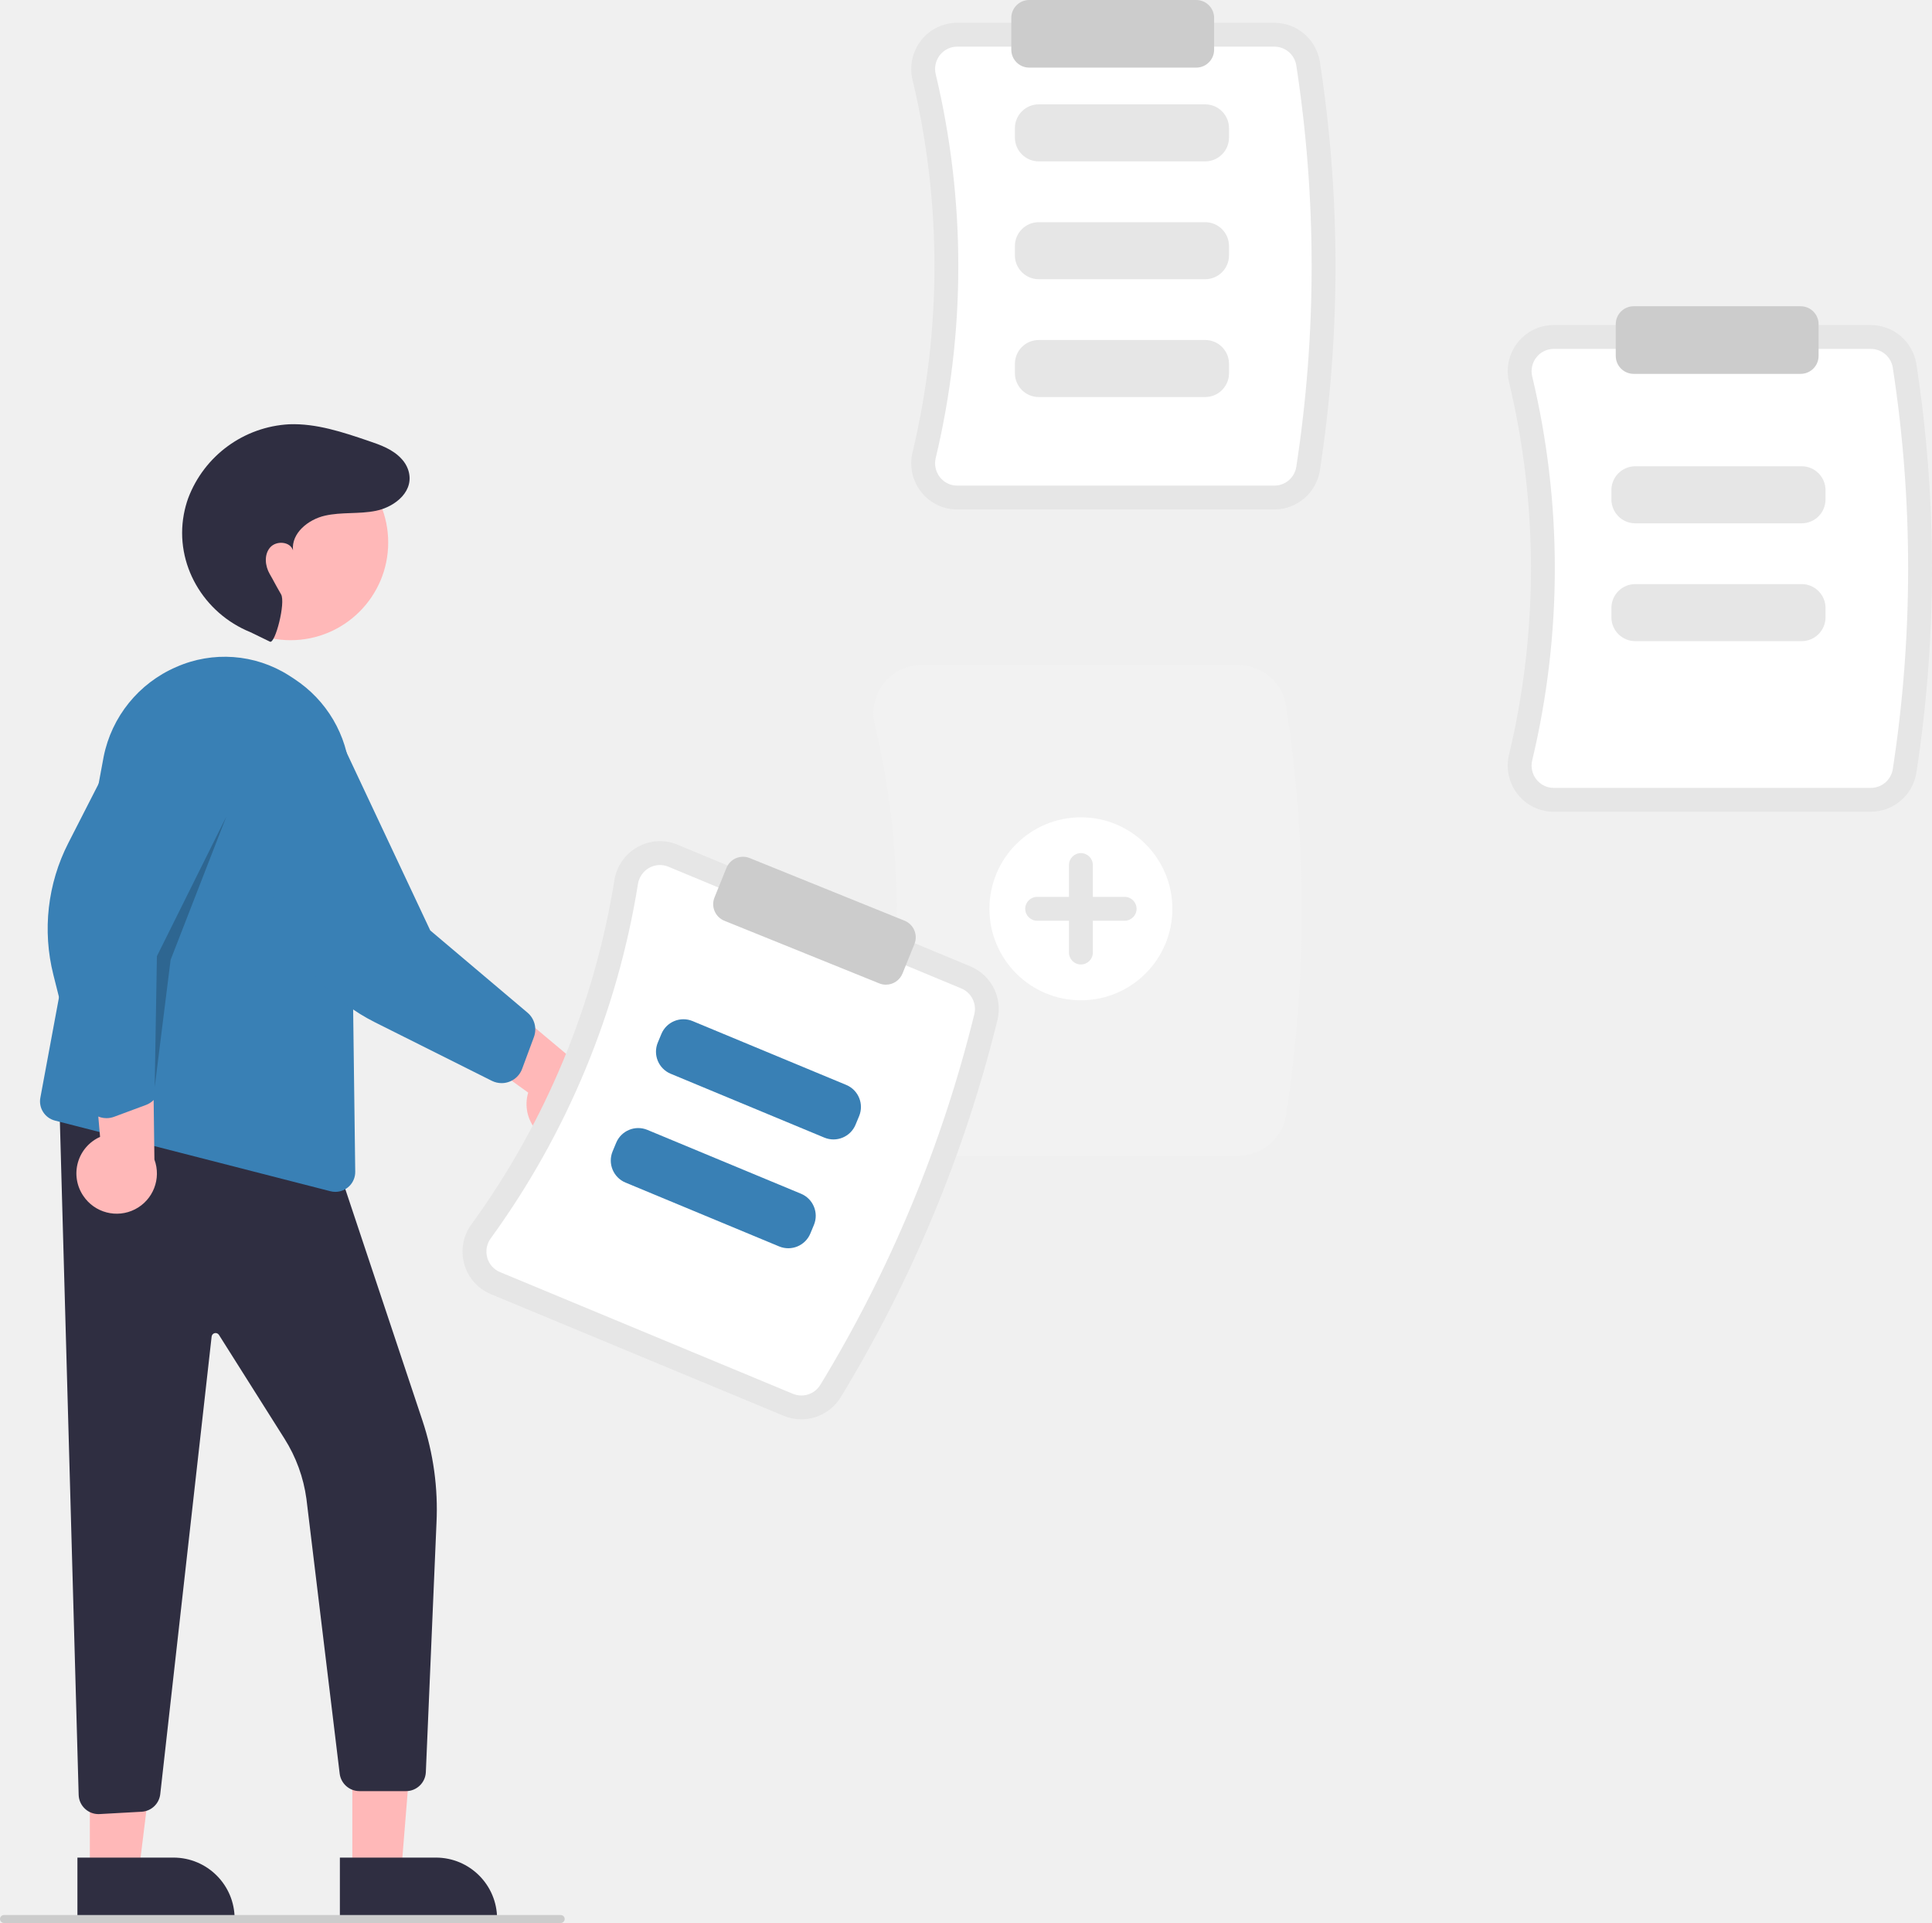
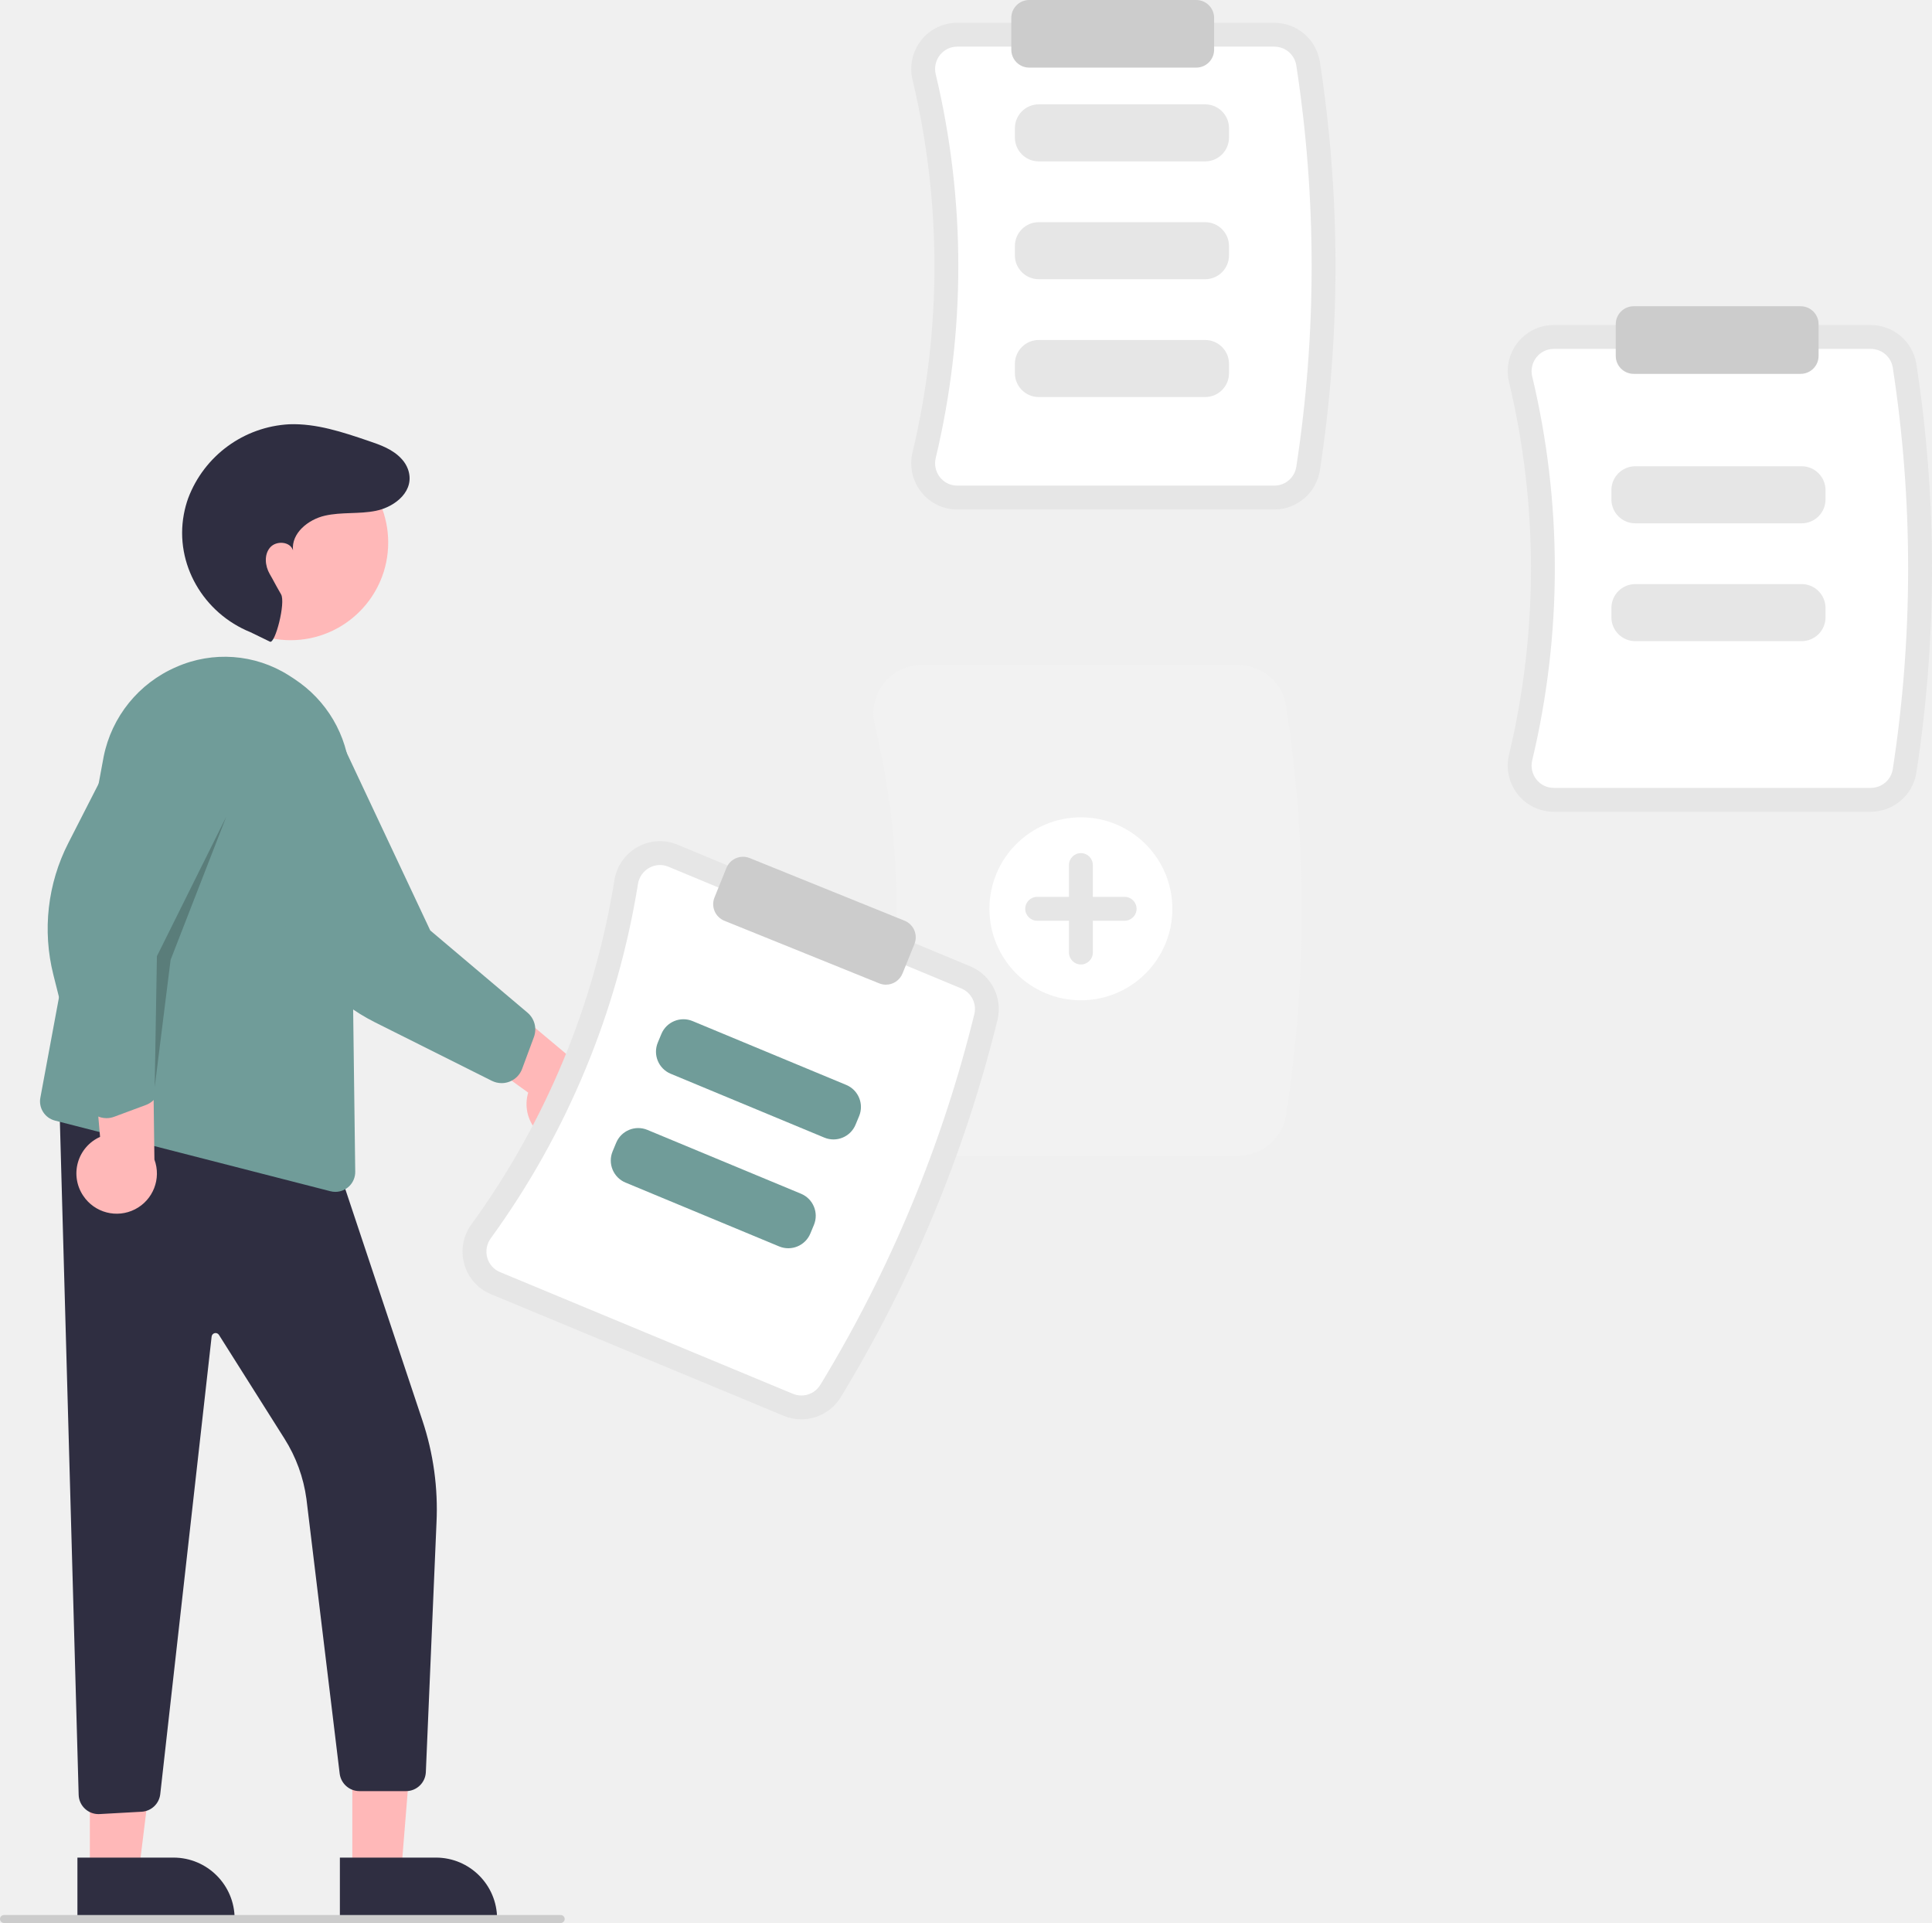
<svg xmlns="http://www.w3.org/2000/svg" data-name="Layer 1" width="485.834" height="483.5" viewBox="0 0 485.834 483.5">
  <path d="M677.542,336.347H597.8a11.478,11.478,0,0,1-9.066-4.394h0a11.622,11.622,0,0,1-2.177-9.968,201.631,201.631,0,0,0-0-93.647,11.624,11.624,0,0,1,2.177-9.967,11.478,11.478,0,0,1,9.066-4.394h79.741a11.623,11.623,0,0,1,11.439,9.755,337.961,337.961,0,0,1,0,102.858A11.623,11.623,0,0,1,677.542,336.347Z" transform="translate(-357.0831 -208.25)" fill="#e6e6e6" />
  <path d="M597.8,219.978a5.513,5.513,0,0,0-4.354,2.108,5.659,5.659,0,0,0-1.054,4.854,207.656,207.656,0,0,1,0,96.445,5.656,5.656,0,0,0,1.053,4.853l0.0 0a5.511,5.511,0,0,0,4.354,2.109h79.741a5.582,5.582,0,0,0,5.509-4.667,331.985,331.985,0,0,0,0-101.035,5.582,5.582,0,0,0-5.509-4.667Z" transform="translate(-357.0831 -208.25)" fill="#fff" />
  <path d="M660.141,248.829h-41.845a6.006,6.006,0,0,1-6-6v-2.345a6.006,6.006,0,0,1,6-6h41.845a6.006,6.006,0,0,1,6,6V242.829A6.006,6.006,0,0,1,660.141,248.829Z" transform="translate(-357.0831 -208.25)" fill="#e6e6e6" />
  <path d="M660.141,278.454h-41.845a6.006,6.006,0,0,1-6-6V270.11a6.006,6.006,0,0,1,6-6h41.845a6.006,6.006,0,0,1,6,6v2.345A6.006,6.006,0,0,1,660.141,278.454Z" transform="translate(-357.0831 -208.25)" fill="#e6e6e6" />
  <path d="M660.141,308.08h-41.845a6.006,6.006,0,0,1-6-6v-2.345a6.006,6.006,0,0,1,6-6h41.845a6.006,6.006,0,0,1,6,6v2.345A6.006,6.006,0,0,1,660.141,308.08Z" transform="translate(-357.0831 -208.25)" fill="#e6e6e6" />
  <path d="M827.542,412.347H747.8a11.478,11.478,0,0,1-9.066-4.394h0a11.622,11.622,0,0,1-2.177-9.968,201.631,201.631,0,0,0-0-93.647,11.624,11.624,0,0,1,2.177-9.967,11.478,11.478,0,0,1,9.066-4.394h79.741a11.623,11.623,0,0,1,11.439,9.755,337.961,337.961,0,0,1,0,102.858A11.623,11.623,0,0,1,827.542,412.347Z" transform="translate(-357.0831 -208.25)" fill="#e6e6e6" />
  <path d="M747.8,295.978a5.513,5.513,0,0,0-4.354,2.108,5.659,5.659,0,0,0-1.054,4.854,207.656,207.656,0,0,1,0,96.445,5.656,5.656,0,0,0,1.053,4.853l0.0 0a5.511,5.511,0,0,0,4.354,2.109h79.741a5.582,5.582,0,0,0,5.509-4.667,331.985,331.985,0,0,0,0-101.035,5.582,5.582,0,0,0-5.509-4.667Z" transform="translate(-357.0831 -208.25)" fill="#fff" />
  <path d="M668.542,498.847H588.8a11.975,11.975,0,0,1-9.458-4.584,12.119,12.119,0,0,1-2.27-10.394,201.131,201.131,0,0,0-0-93.414,12.121,12.121,0,0,1,2.27-10.394,11.976,11.976,0,0,1,9.459-4.584h79.741a12.127,12.127,0,0,1,11.933,10.179,338.459,338.459,0,0,1,0,103.011A12.127,12.127,0,0,1,668.542,498.847Z" transform="translate(-357.0831 -208.25)" fill="#f2f2f2" />
  <path d="M810.141,339.829h-41.845a6.006,6.006,0,0,1-6-6v-2.345a6.006,6.006,0,0,1,6-6h41.845a6.006,6.006,0,0,1,6,6V333.829A6.006,6.006,0,0,1,810.141,339.829Z" transform="translate(-357.0831 -208.25)" fill="#e6e6e6" />
  <path d="M810.141,369.454h-41.845a6.006,6.006,0,0,1-6-6V361.11a6.006,6.006,0,0,1,6-6h41.845a6.006,6.006,0,0,1,6,6v2.345A6.006,6.006,0,0,1,810.141,369.454Z" transform="translate(-357.0831 -208.25)" fill="#e6e6e6" />
  <circle cx="271.811" cy="228.5" r="23" fill="#fff" />
  <path d="M639.894,433.75h-8v-8a3,3,0,0,0-6,0v8h-8a3,3,0,0,0,0,6h8v8a3,3,0,0,0,6,0v-8h8a3,3,0,0,0,0-6Z" transform="translate(-357.0831 -208.25)" fill="#e6e6e6" />
  <path d="M657.894,225.25h-42a4.505,4.505,0,0,1-4.5-4.5v-8a4.505,4.505,0,0,1,4.5-4.5h42a4.505,4.505,0,0,1,4.5,4.5v8A4.505,4.505,0,0,1,657.894,225.25Z" transform="translate(-357.0831 -208.25)" fill="#ccc" />
  <path d="M809.894,302.25h-42a4.505,4.505,0,0,1-4.5-4.5v-8a4.505,4.505,0,0,1,4.5-4.5h42a4.505,4.505,0,0,1,4.5,4.5v8A4.505,4.505,0,0,1,809.894,302.25Z" transform="translate(-357.0831 -208.25)" fill="#ccc" />
  <polygon points="88.596 471.061 100.856 471.061 104.689 423.773 88.594 423.773 88.596 471.061" fill="#ffb8b8" />
  <path d="M442.552,675.308l24.144-.001h.001a15.386,15.386,0,0,1,15.386,15.386v.5l-39.531.001Z" transform="translate(-357.0831 -208.25)" fill="#2f2e41" />
  <polygon points="22.596 471.061 34.856 471.061 40.689 423.773 22.594 423.773 22.596 471.061" fill="#ffb8b8" />
  <path d="M376.552,675.308l24.144-.001h.001a15.386,15.386,0,0,1,15.386,15.386v.5l-39.531.001Z" transform="translate(-357.0831 -208.25)" fill="#2f2e41" />
  <path d="M381.854,664.373a4.981,4.981,0,0,1-3.375-1.318h0a4.961,4.961,0,0,1-1.616-3.537L371.947,483.304l69.811,17.452,21.54,64.618a70.461,70.461,0,0,1,3.545,25.824l-2.675,62.637a4.996,4.996,0,0,1-4.994,4.759h-11.709a5.023,5.023,0,0,1-4.955-4.33l-8.369-69.142a37.823,37.823,0,0,0-5.532-15.164l-16.469-26.076a1,1,0,0,0-1.838.41L397.378,659.38a4.993,4.993,0,0,1-4.687,4.396l-10.552.587C382.044,664.369,381.949,664.373,381.854,664.373Z" transform="translate(-357.0831 -208.25)" fill="#2f2e41" />
  <circle cx="73.058" cy="136.406" r="24.561" fill="#ffb8b8" />
-   <path d="M441.424,507.922a5.076,5.076,0,0,1-1.253-.159H440.17l-69.264-17.76a4.998,4.998,0,0,1-3.663-5.815L383.15,398.497a31.214,31.214,0,0,1,18.25-22.54,30.113,30.113,0,0,1,28.266,2.075c.97.605,1.947,1.265,2.903,1.961a30.96,30.96,0,0,1,12.579,24.529l1.265,98.329a5.007,5.007,0,0,1-4.988,5.071Z" transform="translate(-357.0831 -208.25)" fill="#3980b5" />
+   <path d="M441.424,507.922a5.076,5.076,0,0,1-1.253-.159H440.17l-69.264-17.76a4.998,4.998,0,0,1-3.663-5.815L383.15,398.497a31.214,31.214,0,0,1,18.25-22.54,30.113,30.113,0,0,1,28.266,2.075c.97.605,1.947,1.265,2.903,1.961a30.96,30.96,0,0,1,12.579,24.529l1.265,98.329a5.007,5.007,0,0,1-4.988,5.071Z" transform="translate(-357.0831 -208.25)" fill="#709c99" />
  <path d="M378.032,508.93a10.056,10.056,0,0,1,4.214-14.832l-3.081-35.602,16.326,8.848.423,32.452a10.11,10.11,0,0,1-17.882,9.134Z" transform="translate(-357.0831 -208.25)" fill="#ffb8b8" />
-   <path d="M383.865,489.389a5.532,5.532,0,0,1-1.366-.173,5.496,5.496,0,0,1-3.972-3.986l-8.023-31.884a47.37,47.37,0,0,1,3.761-33.135l16.809-32.882a15.541,15.541,0,0,1,18.808-11.019,15.356,15.356,0,0,1,9.475,7.101,15.567,15.567,0,0,1,1.654,11.913l-23.927,53.506.284,32.036a5.519,5.519,0,0,1-3.584,5.205l-8.007,2.974A5.48,5.48,0,0,1,383.865,489.389Z" transform="translate(-357.0831 -208.25)" fill="#3980b5" />
+   <path d="M383.865,489.389a5.532,5.532,0,0,1-1.366-.173,5.496,5.496,0,0,1-3.972-3.986l-8.023-31.884a47.37,47.37,0,0,1,3.761-33.135l16.809-32.882a15.541,15.541,0,0,1,18.808-11.019,15.356,15.356,0,0,1,9.475,7.101,15.567,15.567,0,0,1,1.654,11.913l-23.927,53.506.284,32.036a5.519,5.519,0,0,1-3.584,5.205l-8.007,2.974A5.48,5.48,0,0,1,383.865,489.389Z" transform="translate(-357.0831 -208.25)" fill="#709c99" />
  <path d="M498.401,495.835a10.056,10.056,0,0,1-8.493-12.87l-28.993-20.889,17.357-6.602,24.872,20.849a10.11,10.11,0,0,1-4.742,19.512Z" transform="translate(-357.0831 -208.25)" fill="#ffb8b8" />
-   <path d="M483.223,480.581a5.522,5.522,0,0,1-2.463-.582L451.361,465.282a47.381,47.381,0,0,1-22.661-24.465L414.743,406.626a15.544,15.544,0,0,1,3.918-21.444,15.352,15.352,0,0,1,11.59-2.543,15.57,15.57,0,0,1,10.081,6.512l24.945,53.04L489.743,462.873a5.518,5.518,0,0,1,1.607,6.112l-2.97,8.008a5.474,5.474,0,0,1-2.007,2.596,5.497,5.497,0,0,1-3.15.992Z" transform="translate(-357.0831 -208.25)" fill="#3980b5" />
+   <path d="M483.223,480.581a5.522,5.522,0,0,1-2.463-.582L451.361,465.282a47.381,47.381,0,0,1-22.661-24.465L414.743,406.626a15.544,15.544,0,0,1,3.918-21.444,15.352,15.352,0,0,1,11.59-2.543,15.57,15.57,0,0,1,10.081,6.512l24.945,53.04L489.743,462.873a5.518,5.518,0,0,1,1.607,6.112l-2.97,8.008a5.474,5.474,0,0,1-2.007,2.596,5.497,5.497,0,0,1-3.15.992Z" transform="translate(-357.0831 -208.25)" fill="#709c99" />
  <path d="M424.983,369.593c1.305.571,3.977-9.827,2.78-11.907-1.78-3.093-1.675-3.071-2.857-5.117s-1.446-4.847.084-6.648,5.072-1.562,5.77.696c-.449-4.288,3.792-7.735,7.993-8.703s8.632-.367,12.857-1.229c4.902-1,10.003-5.11,8.047-10.501a7.593,7.593,0,0,0-1.481-2.434c-2.26-2.541-5.421-3.626-8.512-4.675-6.43-2.182-13.036-4.392-19.822-4.151A28.798,28.798,0,0,0,404.397,333.533a26.156,26.156,0,0,0-1.083,4.025c-2.329,12.524,4.944,24.878,16.756,29.647Z" transform="translate(-357.0831 -208.25)" fill="#2f2e41" />
  <polygon points="38.9 273.343 39.457 240.414 56.9 205.343 42.9 241.343 38.9 273.343" opacity="0.2" />
  <path d="M554.16,564.232,480.522,533.637a11.478,11.478,0,0,1-6.686-7.536h0a11.622,11.622,0,0,1,1.815-10.04,201.631,201.631,0,0,0,35.93-86.48,11.624,11.624,0,0,1,5.834-8.369,11.478,11.478,0,0,1,10.058-.579l73.638,30.596a11.623,11.623,0,0,1,6.821,13.398,337.961,337.961,0,0,1-39.465,94.986A11.623,11.623,0,0,1,554.16,564.232Z" transform="translate(-357.0831 -208.25)" fill="#e6e6e6" />
  <path d="M525.171,426.174a5.513,5.513,0,0,0-4.83.276,5.659,5.659,0,0,0-2.835,4.078,207.656,207.656,0,0,1-37.004,89.064,5.656,5.656,0,0,0-.889,4.885l0.0.001a5.511,5.511,0,0,0,3.212,3.618l73.638,30.596a5.582,5.582,0,0,0,6.878-2.196,331.986,331.986,0,0,0,38.766-93.302,5.582,5.582,0,0,0-3.297-6.423Z" transform="translate(-357.0831 -208.25)" fill="#fff" />
-   <path d="M564.38,494.281l-38.642-16.055a6.006,6.006,0,0,1-3.239-7.843l.9-2.165a6.006,6.006,0,0,1,7.843-3.239l38.642,16.055a6.006,6.006,0,0,1,3.239,7.843l-.9,2.165A6.006,6.006,0,0,1,564.38,494.281Z" transform="translate(-357.0831 -208.25)" fill="#3980b5" />
-   <path d="M553.013,521.64l-38.642-16.055a6.006,6.006,0,0,1-3.239-7.843l.9-2.165a6.006,6.006,0,0,1,7.843-3.239L558.517,508.394a6.006,6.006,0,0,1,3.239,7.843l-.9,2.165A6.006,6.006,0,0,1,553.013,521.64Z" transform="translate(-357.0831 -208.25)" fill="#3980b5" />
+   <path d="M564.38,494.281l-38.642-16.055a6.006,6.006,0,0,1-3.239-7.843l.9-2.165a6.006,6.006,0,0,1,7.843-3.239l38.642,16.055a6.006,6.006,0,0,1,3.239,7.843l-.9,2.165A6.006,6.006,0,0,1,564.38,494.281Z" transform="translate(-357.0831 -208.25)" fill="#709c99" />
+   <path d="M553.013,521.64l-38.642-16.055a6.006,6.006,0,0,1-3.239-7.843l.9-2.165a6.006,6.006,0,0,1,7.843-3.239L558.517,508.394a6.006,6.006,0,0,1,3.239,7.843l-.9,2.165A6.006,6.006,0,0,1,553.013,521.64Z" transform="translate(-357.0831 -208.25)" fill="#709c99" />
  <path d="M579.864,455.832a4.489,4.489,0,0,1-1.687-.331l-38.938-15.743a4.505,4.505,0,0,1-2.485-5.858l2.999-7.417a4.5,4.5,0,0,1,5.859-2.485l38.938,15.743a4.505,4.505,0,0,1,2.485,5.858l-2.999,7.417a4.511,4.511,0,0,1-4.171,2.815Z" transform="translate(-357.0831 -208.25)" fill="#ccc" />
  <path d="M498.083,691.75h-140a1,1,0,1,1,0-2h140a1,1,0,0,1,0,2Z" transform="translate(-357.0831 -208.25)" fill="#ccc" />
</svg>
